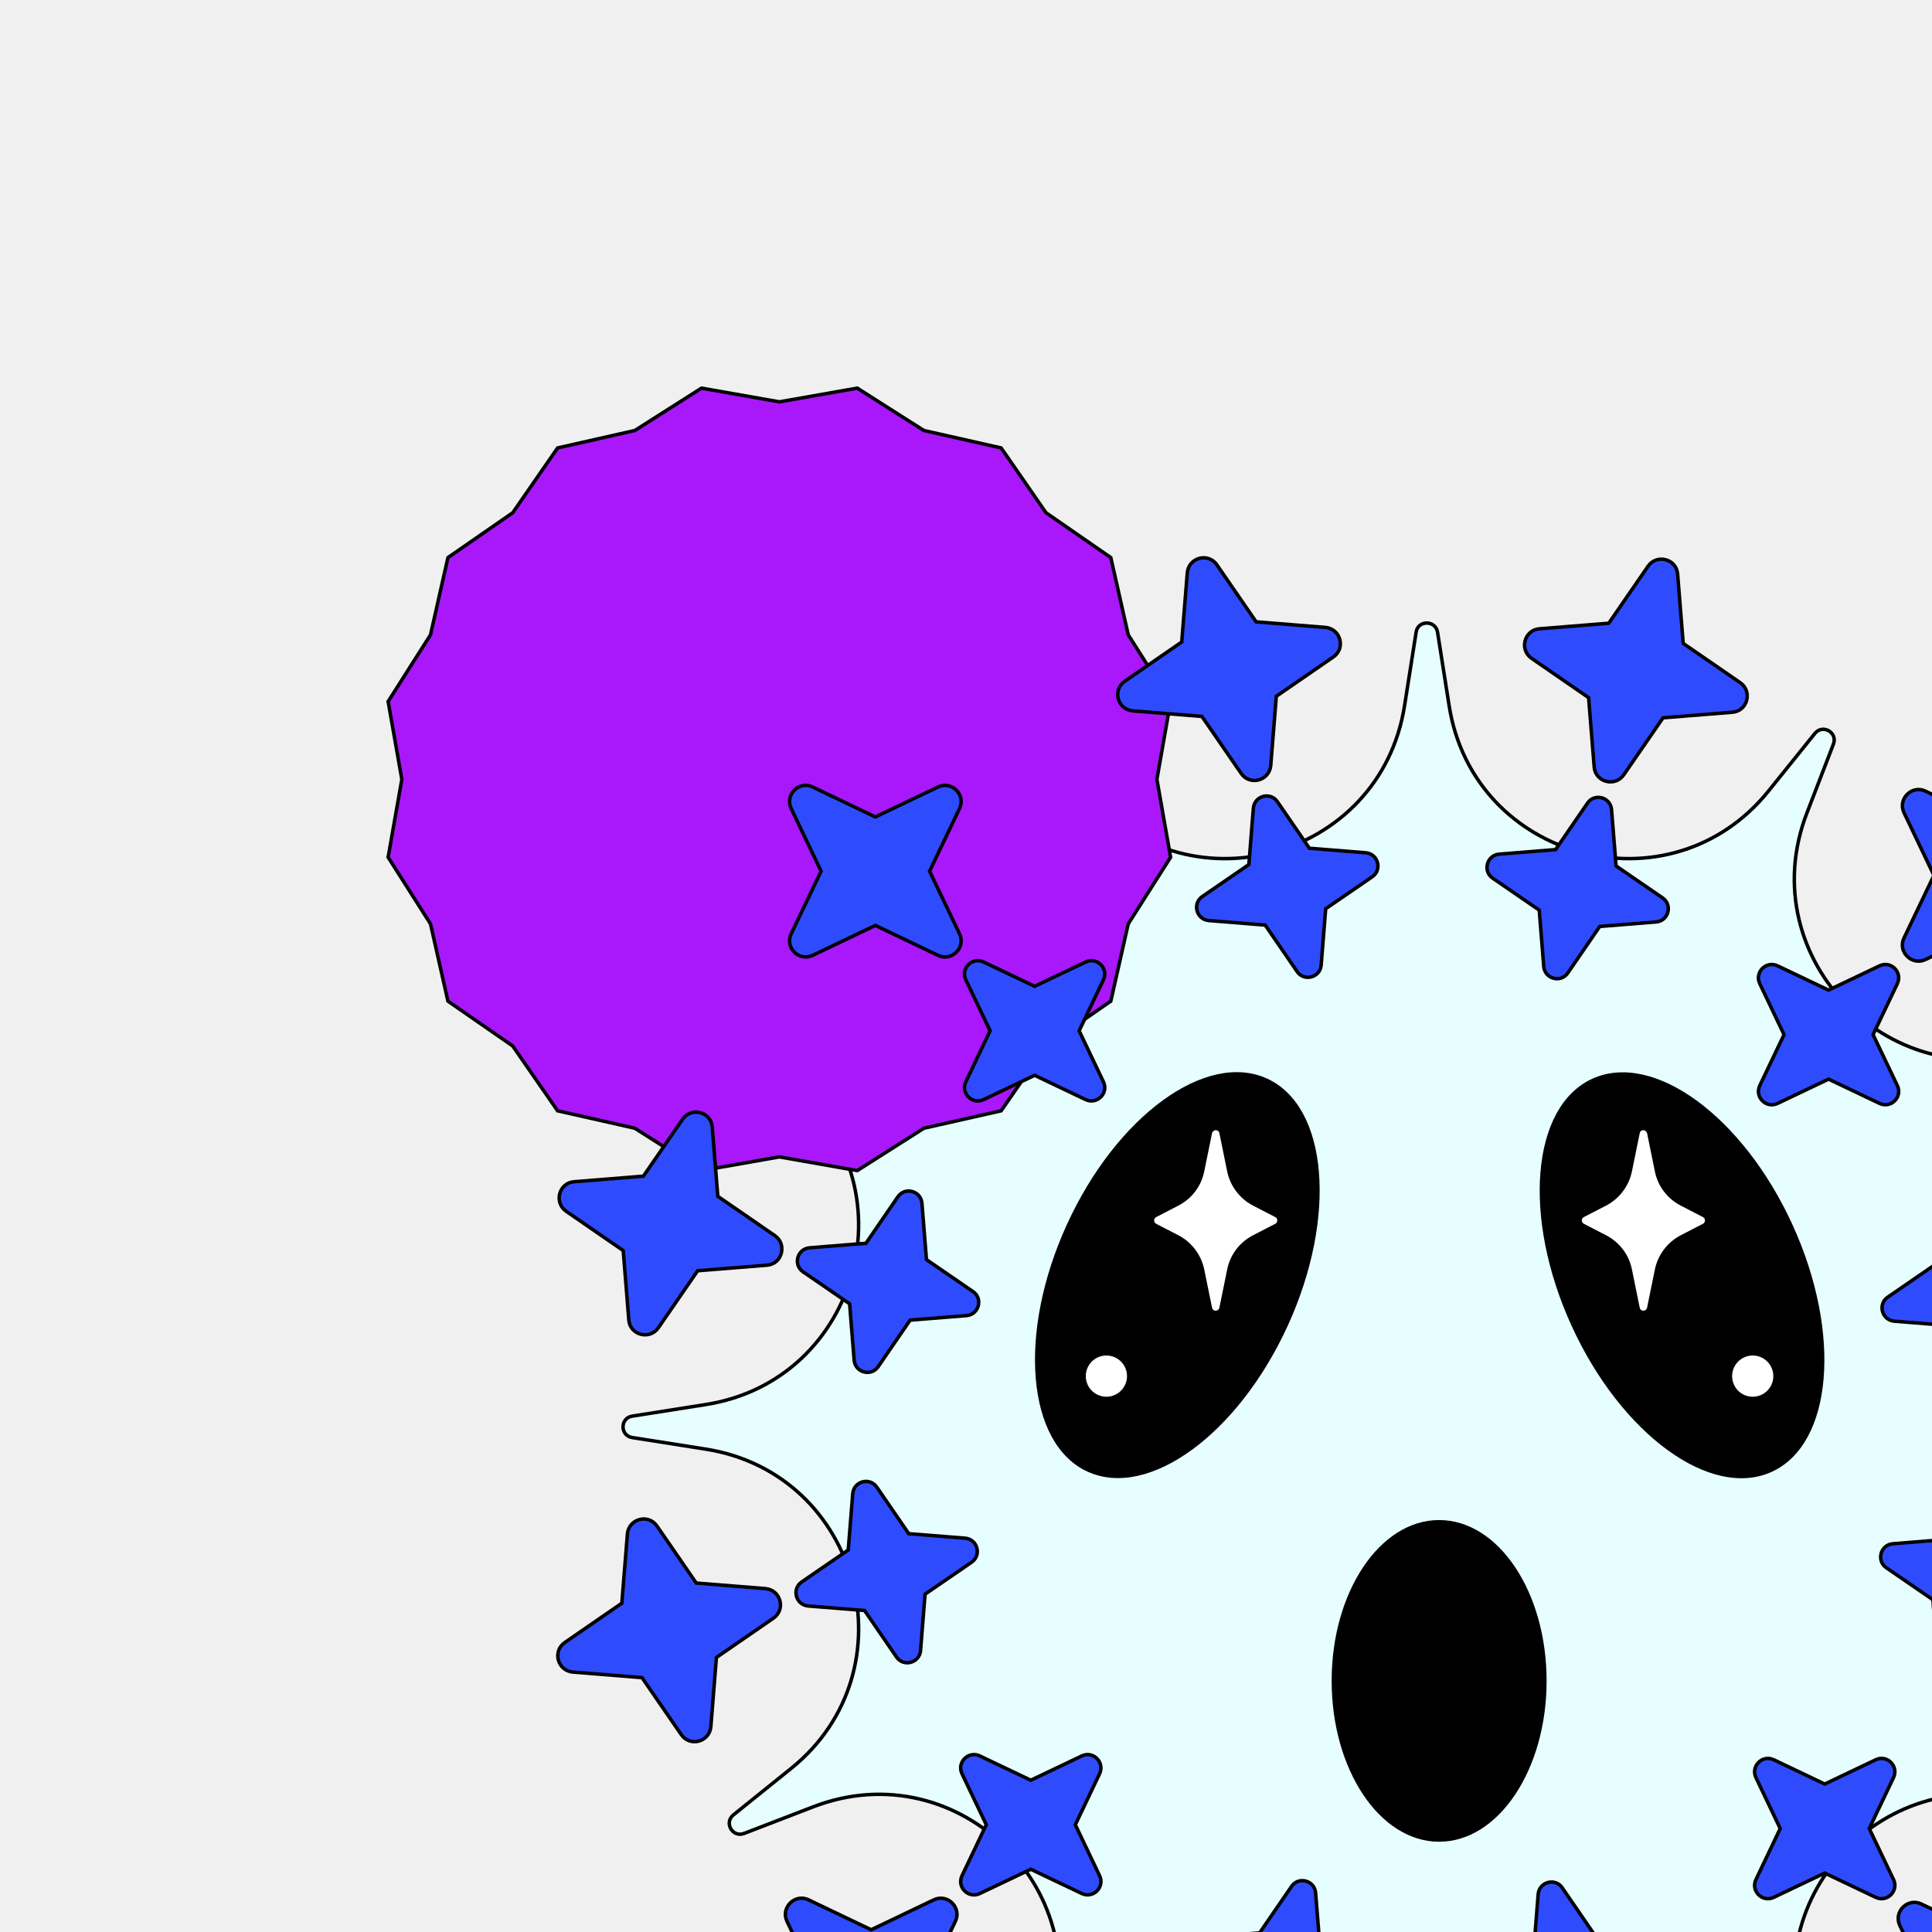
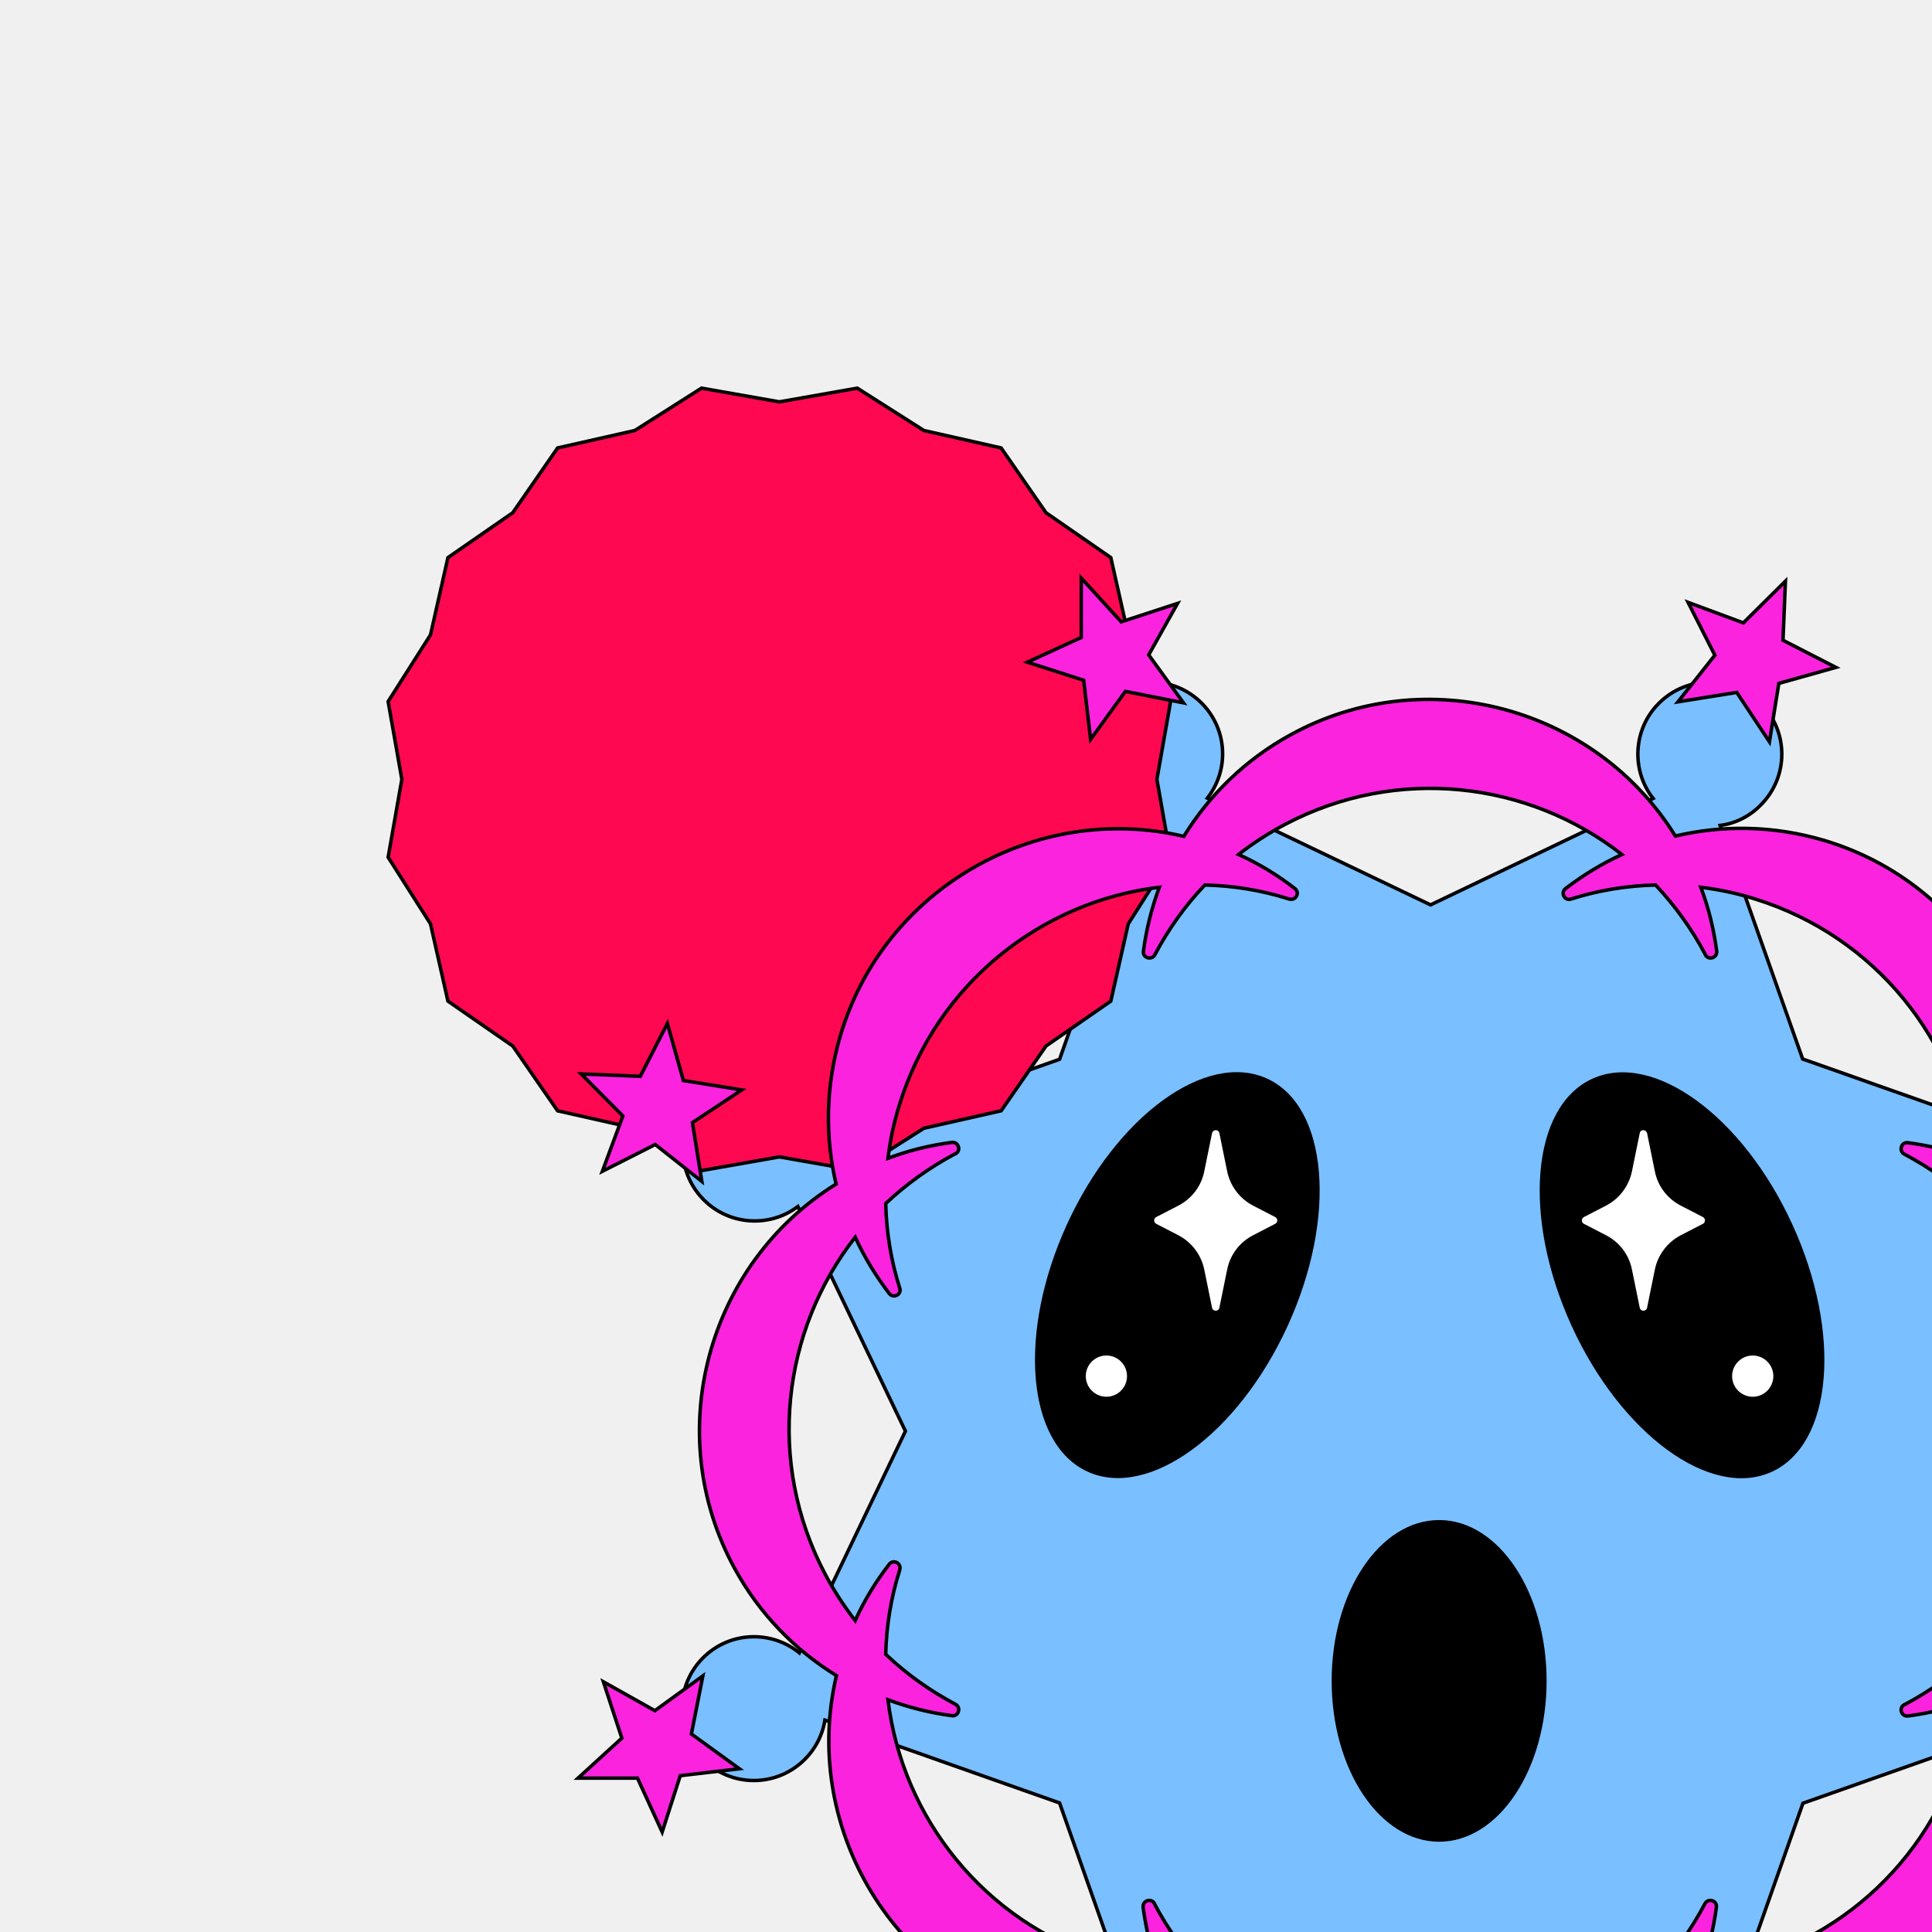
<svg xmlns="http://www.w3.org/2000/svg" height="100%" width="100%" viewBox="0 0 1000 1000" style="background-color: transparent">
  <style>
    #id-hero {
      transform-origin: 300px 300px;
      transform: translate(200px, 200px) scale(1.8);
    }
  </style>
  <g id="id-hero">
    <style>
      @keyframes moveBG {
        0% {
          transform-origin: 300px 300px;
          transform: translate(0px, 0px) rotate(0deg);
        }
        100% {
          transform-origin: 300px 300px;
          transform: translate(0px, 0px) rotate(360deg);
        }
      }
      #id-BG {
        animation: moveBG 12s infinite linear;
        animation-delay: 0s;
        animation-direction: reverse;
      }
    </style>
-     <g id="id-BG" fill="hsl(183,100%,95%)">
+     <g id="id-BG" fill="hsl(209,100%,74%)">
      <g stroke="black" stroke-width="1" stroke-miterlimit="10">
-         <path d="M302.261 70.663L305.588 91.786C312.573 136.359 369.038 151.494 397.395 116.401L410.784 99.769C413.029 97.025 417.353 99.52 416.106 102.846L408.455 122.721C392.239 164.799 433.57 206.13 475.648 189.914L495.523 182.263C498.849 181.015 501.344 185.34 498.6 187.585L481.968 200.974C446.875 229.248 462.01 285.796 506.583 292.781L527.706 296.108C531.198 296.69 531.198 301.679 527.706 302.261L506.583 305.588C462.01 312.573 446.875 369.038 481.968 397.395L498.6 410.784C501.344 413.029 498.849 417.353 495.523 416.106L475.648 408.455C433.57 392.239 392.239 433.57 408.455 475.648L416.106 495.523C417.353 498.849 413.029 501.344 410.784 498.6L397.395 481.968C369.121 446.875 312.573 462.01 305.588 506.583L302.261 527.706C301.679 531.198 296.69 531.198 296.108 527.706L292.781 506.583C285.796 462.01 229.331 446.875 200.974 481.968L187.585 498.6C185.34 501.344 181.015 498.849 182.263 495.523L189.914 475.648C206.13 433.57 164.799 392.239 122.721 408.455L102.846 416.106C99.52 417.353 97.025 413.029 99.769 410.784L116.401 397.395C151.494 369.121 136.359 312.573 91.786 305.588L70.663 302.261C67.171 301.679 67.171 296.69 70.663 296.108L91.786 292.781C136.359 285.796 151.494 229.331 116.401 200.974L99.769 187.585C97.025 185.34 99.52 181.015 102.846 182.263L122.721 189.914C164.799 206.13 206.13 164.799 189.914 122.721L182.263 102.846C181.015 99.52 185.34 97.025 187.585 99.769L200.974 116.401C229.248 151.494 285.796 136.359 292.781 91.786L296.108 70.663C296.607 67.171 301.679 67.171 302.261 70.663Z" />
+         <path d="M482.006 363.921L451.575 300.331L482.171 236.41C485.562 238.89 489.779 240.379 494.327 240.379C505.738 240.379 515 231.117 515 219.706C515 208.294 505.738 199.033 494.327 199.033C483.825 199.033 475.225 206.806 473.819 216.894L407.252 193.41L383.519 126.263C387.819 125.685 391.954 123.7 395.179 120.392C403.283 112.288 403.283 99.223 395.179 91.119C387.075 83.015 374.01 83.015 365.906 91.119C358.463 98.561 357.885 110.387 364.252 118.49L300.248 149.087L236.079 118.408C238.808 114.852 240.462 110.469 240.462 105.673C240.462 94.261 231.2 85 219.788 85C208.377 85 199.115 94.261 199.115 105.673C199.115 116.258 207.054 124.94 217.308 126.181L193.575 193.492L126.512 217.142C126.015 212.594 124.031 208.129 120.558 204.656C112.454 196.552 99.388 196.552 91.285 204.656C83.181 212.76 83.181 225.825 91.285 233.929C98.644 241.288 110.221 241.95 118.325 235.831L149.252 300.413L118.738 364.169C115.183 361.275 110.635 359.538 105.673 359.538C94.261 359.538 85 368.8 85 380.212C85 391.623 94.261 400.885 105.673 400.885C115.927 400.885 124.527 393.36 126.098 383.519L193.575 407.335L216.977 473.654C212.512 474.15 208.212 476.135 204.738 479.525C196.635 487.629 196.635 500.694 204.738 508.798C212.842 516.902 225.908 516.902 234.012 508.798C241.206 501.604 241.95 490.44 236.327 482.337L300.496 451.658L363.756 481.923C361.11 485.396 359.621 489.696 359.621 494.41C359.621 505.821 368.883 515.083 380.294 515.083C391.706 515.083 400.967 505.821 400.967 494.41C400.967 484.238 393.608 475.721 383.85 474.067L407.335 407.417L473.737 384.015C474.398 388.233 476.3 392.202 479.525 395.427C487.629 403.531 500.694 403.531 508.798 395.427C516.902 387.323 516.902 374.258 508.798 366.154C501.521 358.712 490.11 358.05 482.006 363.921Z" />
      </g>
    </g>
    <style>
      @keyframes moveCore {
        0% {
          transform-origin: 113px 113px;
          transform: translate(187px, 187px) rotate(0deg);
        }
        100% {
          transform-origin: 113px 113px;
          transform: translate(187px, 187px) rotate(360deg);
        }
      }
      #id-Core {
        animation: moveCore 34s infinite linear;
        animation-delay: 0s;
        animation-direction: normal;
      }
    </style>
-     <g id="id-Core" fill="hsl(278,97%,54%)">
+     <g id="id-Core" fill="hsl(342,98%,51%)">
      <g stroke="black" stroke-width="1" stroke-miterlimit="10">
        <path d="M113 4.441L135.393 0.5L154.561 12.682L176.774 17.697L189.672 36.328L208.303 49.226L213.318 71.439L225.5 90.607L221.559 113L225.5 135.393L213.318 154.561L208.303 176.774L189.672 189.672L176.774 208.303L154.561 213.318L135.393 225.5L113 221.559L90.607 225.5L71.439 213.318L49.226 208.303L36.328 189.672L17.697 176.774L12.682 154.561L0.5 135.393L4.441 113L0.5 90.607L12.682 71.439L17.697 49.226L36.328 36.328L49.226 17.697L71.439 12.682L90.607 0.5L113 4.441Z" />
      </g>
    </g>
    <style>
      @keyframes moveFG {
        0% {
          transform-origin: 300px 300px;
          transform: translate(0px, 0px) rotate(0deg);
        }
        100% {
          transform-origin: 300px 300px;
          transform: translate(0px, 0px) rotate(360deg);
        }
      }
      #id-FG {
        animation: moveFG 8s infinite linear;
        animation-delay: 0s;
        animation-direction: normal;
      }
    </style>
-     <g id="id-FG" fill="hsl(232,99%,59%)">
+     <g id="id-FG" fill="hsl(308,96%,56%)">
      <g stroke="black" stroke-width="1" stroke-miterlimit="10">
-         <path d="M250.1 67.7L270 69.3C274.4 69.7 275.9 75.3 272.3 77.8L255.9 89.1L254.3 109C253.9 113.4 248.3 114.9 245.8 111.3L234.5 94.9L214.6 93.3C210.2 92.9 208.7 87.3 212.3 84.8L228.7 73.5L230.3 53.6C230.7 49.2 236.3 47.7 238.8 51.3L250.1 67.7Z" />
-         <path d="M265.4 132.8L281.6 134.1C285.2 134.4 286.4 139 283.5 141L270.1 150.2L268.8 166.4C268.5 170 263.9 171.2 261.9 168.3L252.7 154.9L236.5 153.6C232.9 153.3 231.7 148.7 234.6 146.7L248 137.5L249.3 121.3C249.6 117.7 254.2 116.5 256.2 119.4L265.4 132.8Z" />
-         <path d="M140.6 123.8L158.6 115.2C162.6 113.3 166.7 117.5 164.8 121.4L156.2 139.4L164.8 157.4C166.7 161.4 162.5 165.5 158.6 163.6L140.6 155L122.6 163.6C118.6 165.5 114.5 161.3 116.4 157.4L125 139.4L116.4 121.4C114.5 117.4 118.7 113.3 122.6 115.2L140.6 123.8Z" />
-         <path d="M186.4 172.5L201.1 165.5C204.3 164 207.7 167.3 206.2 170.6L199.2 185.3L206.2 200C207.7 203.2 204.4 206.6 201.1 205.1L186.4 198.1L171.7 205.1C168.5 206.6 165.1 203.3 166.6 200L173.6 185.3L166.6 170.6C165.1 167.4 168.4 164 171.7 165.5L186.4 172.5Z" />
-         <path d="M73.9 227.1L85.2 210.7C87.7 207.1 93.4 208.6 93.7 213L95.3 232.9L111.7 244.2C115.3 246.7 113.8 252.4 109.4 252.7L89.5 254.3L78.2 270.7C75.7 274.3 70 272.8 69.7 268.4L68.1 248.5L51.7 237.2C48.1 234.7 49.6 229 54 228.7L73.9 227.1Z" />
-         <path d="M137.9 246.4L147.1 233C149.1 230.1 153.7 231.3 154 234.9L155.3 251.1L168.7 260.3C171.6 262.3 170.4 266.9 166.8 267.2L150.6 268.5L141.4 281.9C139.4 284.8 134.8 283.6 134.5 280L133.2 263.8L119.8 254.6C116.9 252.6 118.1 248 121.7 247.7L137.9 246.4Z" />
-         <path d="M67.7 349.9L69.3 330C69.7 325.6 75.3 324.1 77.8 327.7L89.1 344.1L109 345.7C113.4 346.1 114.9 351.7 111.3 354.2L94.9 365.5L93.3 385.4C92.9 389.8 87.3 391.3 84.8 387.7L73.5 371.3L53.6 369.7C49.2 369.3 47.7 363.7 51.3 361.2L67.7 349.9Z" />
-         <path d="M132.8 334.6L134.1 318.4C134.4 314.8 139 313.6 141 316.5L150.2 329.9L166.4 331.2C170 331.5 171.2 336.1 168.3 338.1L154.9 347.3L153.6 363.5C153.3 367.1 148.7 368.3 146.7 365.4L137.5 352L121.3 350.7C117.7 350.4 116.5 345.8 119.4 343.8L132.8 334.6Z" />
-         <path d="M123.8 459.4L115.2 441.4C113.3 437.4 117.5 433.3 121.4 435.2L139.4 443.8L157.4 435.2C161.4 433.3 165.5 437.5 163.6 441.4L155 459.4L163.6 477.4C165.5 481.4 161.3 485.5 157.4 483.6L139.4 475L121.4 483.6C117.4 485.5 113.3 481.3 115.2 477.4L123.8 459.4Z" />
-         <path d="M172.5 413.6L165.5 398.9C164 395.7 167.3 392.3 170.6 393.8L185.3 400.8L200 393.8C203.2 392.3 206.6 395.6 205.1 398.9L198.1 413.6L205.1 428.3C206.6 431.5 203.3 434.9 200 433.4L185.3 426.4L170.6 433.4C167.4 434.9 164 431.6 165.5 428.3L172.5 413.6Z" />
-         <path d="M227.1 526.1L210.7 514.8C207.1 512.3 208.6 506.6 213 506.3L232.9 504.7L244.2 488.3C246.7 484.7 252.4 486.2 252.7 490.6L254.3 510.5L270.7 521.8C274.3 524.3 272.8 530 268.4 530.3L248.5 531.9L237.2 548.3C234.7 551.9 229 550.4 228.7 546L227.1 526.1Z" />
-         <path d="M246.4 462.1L233 452.9C230.1 450.9 231.3 446.3 234.9 446L251.1 444.7L260.3 431.3C262.3 428.4 266.9 429.6 267.2 433.2L268.5 449.4L281.9 458.6C284.8 460.6 283.6 465.2 280 465.5L263.8 466.8L254.6 480.2C252.6 483.1 248 481.9 247.7 478.3L246.4 462.1Z" />
-         <path d="M349.9 532.3L330 530.7C325.6 530.3 324.1 524.7 327.7 522.2L344.1 510.9L345.7 491C346.1 486.6 351.7 485.1 354.2 488.7L365.5 505.1L385.4 506.7C389.8 507.1 391.3 512.7 387.7 515.2L371.3 526.5L369.7 546.4C369.3 550.8 363.7 552.3 361.2 548.7L349.9 532.3Z" />
-         <path d="M334.6 467.2L318.4 465.9C314.8 465.6 313.6 461 316.5 459L329.9 449.8L331.2 433.6C331.5 430 336.1 428.8 338.1 431.7L347.3 445.1L363.5 446.4C367.1 446.7 368.3 451.3 365.4 453.3L352 462.5L350.7 478.7C350.4 482.3 345.8 483.5 343.8 480.6L334.6 467.2Z" />
-         <path d="M459.4 476.2L441.4 484.8C437.4 486.7 433.3 482.5 435.2 478.6L443.8 460.6L435.2 442.6C433.3 438.6 437.5 434.5 441.4 436.4L459.4 445L477.4 436.4C481.4 434.5 485.5 438.7 483.6 442.6L475 460.6L483.6 478.6C485.5 482.6 481.3 486.7 477.4 484.8L459.4 476.2Z" />
-         <path d="M413.6 427.5L398.9 434.5C395.7 436 392.3 432.7 393.8 429.4L400.8 414.7L393.8 400C392.3 396.8 395.6 393.4 398.9 394.9L413.6 401.9L428.3 394.9C431.5 393.4 434.9 396.7 433.4 400L426.4 414.7L433.4 429.4C434.9 432.6 431.6 436 428.3 434.5L413.6 427.5Z" />
-         <path d="M526.1 372.9L514.8 389.3C512.3 392.9 506.6 391.4 506.3 387L504.7 367.1L488.3 355.8C484.7 353.3 486.2 347.6 490.6 347.3L510.5 345.7L521.8 329.3C524.3 325.7 530 327.2 530.3 331.6L531.9 351.5L548.3 362.8C551.9 365.3 550.4 371 546 371.3L526.1 372.9Z" />
-         <path d="M462.1 353.6L452.9 367C450.9 369.9 446.3 368.7 446 365.1L444.7 348.9L431.3 339.7C428.4 337.7 429.6 333.1 433.2 332.8L449.4 331.5L458.6 318.1C460.6 315.2 465.2 316.4 465.5 320L466.8 336.2L480.2 345.4C483.1 347.4 481.9 352 478.3 352.3L462.1 353.6Z" />
-         <path d="M532.3 250.1L530.7 270C530.3 274.4 524.7 275.9 522.2 272.3L510.9 255.9L491 254.3C486.6 253.9 485.1 248.3 488.7 245.8L505.1 234.5L506.7 214.6C507.1 210.2 512.7 208.7 515.2 212.3L526.5 228.7L546.4 230.3C550.8 230.7 552.3 236.3 548.7 238.8L532.3 250.1Z" />
-         <path d="M467.2 265.4L465.9 281.6C465.6 285.2 461 286.4 459 283.5L449.8 270.1L433.6 268.8C430 268.5 428.8 263.9 431.7 261.9L445.1 252.7L446.4 236.5C446.7 232.9 451.3 231.7 453.3 234.6L462.5 248L478.7 249.3C482.3 249.6 483.5 254.2 480.6 256.2L467.2 265.4Z" />
-         <path d="M476.2 140.6L484.8 158.6C486.7 162.6 482.5 166.7 478.6 164.8L460.6 156.2L442.6 164.8C438.6 166.7 434.5 162.5 436.4 158.6L445 140.6L436.4 122.6C434.5 118.6 438.7 114.5 442.6 116.4L460.6 125L478.6 116.4C482.6 114.5 486.7 118.7 484.8 122.6L476.2 140.6Z" />
-         <path d="M427.5 186.4L434.5 201.1C436 204.3 432.7 207.7 429.4 206.2L414.7 199.2L400 206.2C396.8 207.7 393.4 204.4 394.9 201.1L401.9 186.4L394.9 171.7C393.4 168.5 396.7 165.1 400 166.6L414.7 173.6L429.4 166.6C432.6 165.1 436 168.4 434.5 171.7L427.5 186.4Z" />
-         <path d="M372.9 73.9L389.3 85.2C392.9 87.7 391.4 93.4 387 93.7L367.1 95.3L355.8 111.7C353.3 115.3 347.6 113.8 347.3 109.4L345.7 89.5L329.3 78.2C325.7 75.7 327.2 70 331.6 69.7L351.5 68.1L362.8 51.7C365.3 48.1 371 49.6 371.3 54L372.9 73.9Z" />
-         <path d="M353.6 137.9L367 147.1C369.9 149.1 368.7 153.7 365.1 154L348.9 155.3L339.7 168.7C337.7 171.6 333.1 170.4 332.8 166.8L331.5 150.6L318.1 141.4C315.2 139.4 316.4 134.8 320 134.5L336.2 133.2L345.4 119.8C347.4 116.9 352 118.1 352.3 121.7L353.6 137.9Z" />
+         <path d="M499.911 260.114C492.775 247.031 482.529 236.602 470.636 229.284C480.608 186.836 455.541 142.924 413.185 130.482C398.822 126.274 384.276 126.091 370.645 129.293C347.683 92.242 298.923 78.886 260.134 100.11C247.052 107.245 236.623 117.492 229.304 129.384C186.856 119.413 142.944 144.479 130.502 186.836C126.294 201.198 126.111 215.744 129.313 229.375C92.263 252.337 78.906 301.098 100.13 339.887C107.266 352.969 117.512 363.398 129.405 370.716C119.433 413.165 144.499 457.076 186.856 469.518C201.219 473.726 215.765 473.909 229.395 470.707C252.358 507.758 301.118 521.115 339.907 499.89C352.989 492.755 363.418 482.509 370.737 470.616C413.185 480.588 457.097 455.521 469.538 413.165C473.746 398.802 473.929 384.256 470.728 370.625C507.778 347.663 521.043 298.902 499.911 260.114ZM465.33 355.073C462.677 349.309 459.384 343.912 455.541 338.88C454.352 337.325 451.882 338.606 452.522 340.436C454.992 348.212 456.365 356.445 456.548 364.77C450.693 370.259 444.014 375.108 436.604 379.041H436.513C434.775 379.956 435.598 382.518 437.519 382.335C443.74 381.511 449.869 380.048 455.907 377.761C455.267 382.975 454.169 388.19 452.522 393.404C441.727 428.076 411.812 451.587 377.872 455.704C380.068 449.758 381.623 443.628 382.446 437.316C382.721 435.395 380.068 434.572 379.153 436.31C375.311 443.537 370.554 450.307 364.79 456.345C356.74 456.162 348.598 454.881 340.547 452.319H340.456C338.626 451.77 337.345 454.149 338.901 455.338C343.841 459.181 349.238 462.474 355.093 465.127C350.976 468.329 346.494 471.256 341.645 473.818C309.443 490.742 271.752 486.168 244.856 465.127C250.62 462.474 256.017 459.181 261.049 455.338C262.604 454.149 261.323 451.679 259.493 452.319C251.717 454.789 243.484 456.162 235.159 456.345C229.67 450.49 224.821 443.811 220.888 436.401V436.31C219.973 434.572 217.411 435.395 217.594 437.316C218.417 443.537 219.881 449.666 222.168 455.704C216.954 455.064 211.739 453.966 206.525 452.319C171.853 441.524 148.342 411.609 144.225 377.669C150.171 379.865 156.301 381.42 162.613 382.243C164.534 382.518 165.357 379.865 163.619 378.95C156.392 375.108 149.622 370.351 143.584 364.587C143.767 356.537 145.048 348.395 147.61 340.344V340.253C148.159 338.423 145.78 337.142 144.591 338.697C140.748 343.638 137.455 349.035 134.802 354.89C131.6 350.773 128.673 346.291 126.111 341.442C109.187 309.24 113.761 271.549 134.802 244.653C137.455 250.416 140.748 255.814 144.591 260.845C145.78 262.401 148.25 261.12 147.61 259.29C145.14 251.514 143.767 243.281 143.584 234.956C149.439 229.467 156.118 224.618 163.528 220.684H163.619C165.357 219.77 164.534 217.208 162.613 217.391C156.392 218.214 150.263 219.678 144.225 221.965C144.865 216.751 145.963 211.536 147.61 206.322C158.405 171.649 188.32 148.138 222.26 144.022C220.064 149.968 218.509 156.097 217.686 162.41C217.411 164.331 220.064 165.154 220.979 163.416C224.821 156.189 229.578 149.419 235.342 143.381C243.392 143.564 251.534 144.845 259.585 147.407H259.676C261.506 147.955 262.787 145.577 261.232 144.388C256.291 140.545 250.894 137.252 245.039 134.599C249.156 131.397 253.638 128.47 258.487 125.908C290.689 108.984 328.38 113.558 355.276 134.599C349.513 137.252 344.115 140.545 339.084 144.388C337.528 145.577 338.809 148.047 340.639 147.407C348.415 144.936 356.648 143.564 364.973 143.381C370.462 149.236 375.311 155.914 379.245 163.325V163.416C380.159 165.154 382.721 164.331 382.538 162.41C381.715 156.189 380.251 150.06 377.964 144.022C383.178 144.662 388.393 145.76 393.607 147.407C428.279 158.202 451.791 188.116 455.907 222.057C449.961 219.861 443.832 218.306 437.519 217.482C435.598 217.208 434.775 219.861 436.513 220.776C443.74 224.618 450.51 229.375 456.548 235.139C456.365 243.189 455.084 251.331 452.522 259.382V259.473C451.974 261.303 454.352 262.584 455.541 261.028C459.384 256.088 462.677 250.691 465.33 244.836C468.532 248.953 471.459 253.435 474.021 258.284C490.945 290.394 486.371 328.177 465.33 355.073Z" />
+         <path d="M211.3 67.7L227.5 62.4L219.2 77.2L229.2 91L212.5 87.7L202.5 101.5L200.5 84.5L184.3 79.3L199.8 72.2V55.1L211.3 67.7Z" />
+         <path d="M73 198.4L80.8 183.2L85.4 199.6L102.2 202.3L88 211.7L90.7 228.6L77.3 218L62.1 225.7L68 209.8L56 197.7L73 198.4Z" />
+         <path d="M67.7 388.7L62.4 372.5L77.2 380.8L91 370.8L87.7 387.5L101.5 397.5L84.5 399.5L79.3 415.7L72.2 400.2H55.1L67.7 388.7Z" />
+         <path d="M198.4 527L183.2 519.2L199.6 514.6L202.3 497.8L211.7 512L228.6 509.3L218 522.7L225.7 537.9L209.8 532L197.7 544L198.4 527Z" />
+         <path d="M388.7 532.3L372.5 537.6L380.8 522.8L370.8 509L387.5 512.3L397.5 498.5L399.5 515.5L415.7 520.7L400.2 527.8V544.9L388.7 532.3Z" />
+         <path d="M527 401.6L519.2 416.8L514.6 400.4L497.8 397.7L512 388.3L509.3 371.4L522.7 382L537.9 374.3L532 390.2L544 402.3L527 401.6Z" />
+         <path d="M532.3 211.3L537.6 227.5L522.8 219.2L509 229.2L512.3 212.5L498.5 202.5L515.5 200.5L520.7 184.3L527.8 199.8H544.9L532.3 211.3Z" />
+         <path d="M401.6 73L416.8 80.8L400.4 85.4L397.7 102.2L388.3 88L371.4 90.7L382 77.3L374.3 62.1L390.2 68L402.3 56L401.6 73Z" />
      </g>
    </g>
    <g id="id-Face">
      <g>
        <path d="M302.717 418.487C319.786 418.487 333.622 397.779 333.622 372.235C333.622 346.691 319.786 325.984 302.717 325.984C285.649 325.984 271.812 346.691 271.812 372.235C271.812 397.779 285.649 418.487 302.717 418.487Z" fill="black" />
        <path d="M259.206 270.06C273.456 238.846 270.782 207.048 253.235 199.037C235.687 191.026 209.91 209.836 195.66 241.049C181.41 272.263 184.084 304.061 201.632 312.072C219.179 320.083 244.956 301.273 259.206 270.06Z" fill="black" />
        <path d="M239.531 214.747L241.754 225.649C242.601 229.882 245.353 233.587 249.269 235.597L255.619 238.878C256.36 239.302 256.36 240.36 255.619 240.784L249.269 244.065C245.353 246.076 242.601 249.674 241.754 254.013L239.531 264.915C239.32 266.079 237.626 266.079 237.415 264.915L235.192 254.013C234.345 249.78 231.594 246.076 227.678 244.065L221.327 240.784C220.586 240.36 220.586 239.302 221.327 238.878L227.678 235.597C231.594 233.587 234.345 229.988 235.192 225.649L237.415 214.747C237.732 213.583 239.32 213.583 239.531 214.747Z" fill="white" />
        <path d="M207.039 290.528C210.312 290.528 212.966 287.874 212.966 284.601C212.966 281.327 210.312 278.674 207.039 278.674C203.766 278.674 201.112 281.327 201.112 284.601C201.112 287.874 203.766 290.528 207.039 290.528Z" fill="white" />
        <path d="M398.368 312.117C415.916 304.106 418.59 272.308 404.34 241.095C390.09 209.881 364.313 191.072 346.766 199.083C329.218 207.093 326.544 238.891 340.794 270.105C355.044 301.318 380.821 320.128 398.368 312.117Z" fill="black" />
        <path d="M360.399 214.747L358.177 225.649C357.33 229.882 354.578 233.587 350.662 235.597L344.312 238.878C343.571 239.302 343.571 240.36 344.312 240.784L350.662 244.065C354.578 246.076 357.33 249.674 358.177 254.013L360.399 264.915C360.611 266.079 362.304 266.079 362.516 264.915L364.739 254.013C365.585 249.78 368.337 246.076 372.253 244.065L378.604 240.784C379.344 240.36 379.344 239.302 378.604 238.878L372.253 235.597C368.337 233.587 365.585 229.988 364.739 225.649L362.516 214.747C362.199 213.583 360.611 213.583 360.399 214.747Z" fill="white" />
        <path d="M392.892 290.528C396.165 290.528 398.819 287.874 398.819 284.601C398.819 281.327 396.165 278.674 392.892 278.674C389.618 278.674 386.965 281.327 386.965 284.601C386.965 287.874 389.618 290.528 392.892 290.528Z" fill="white" />
      </g>
    </g>
  </g>
</svg>
